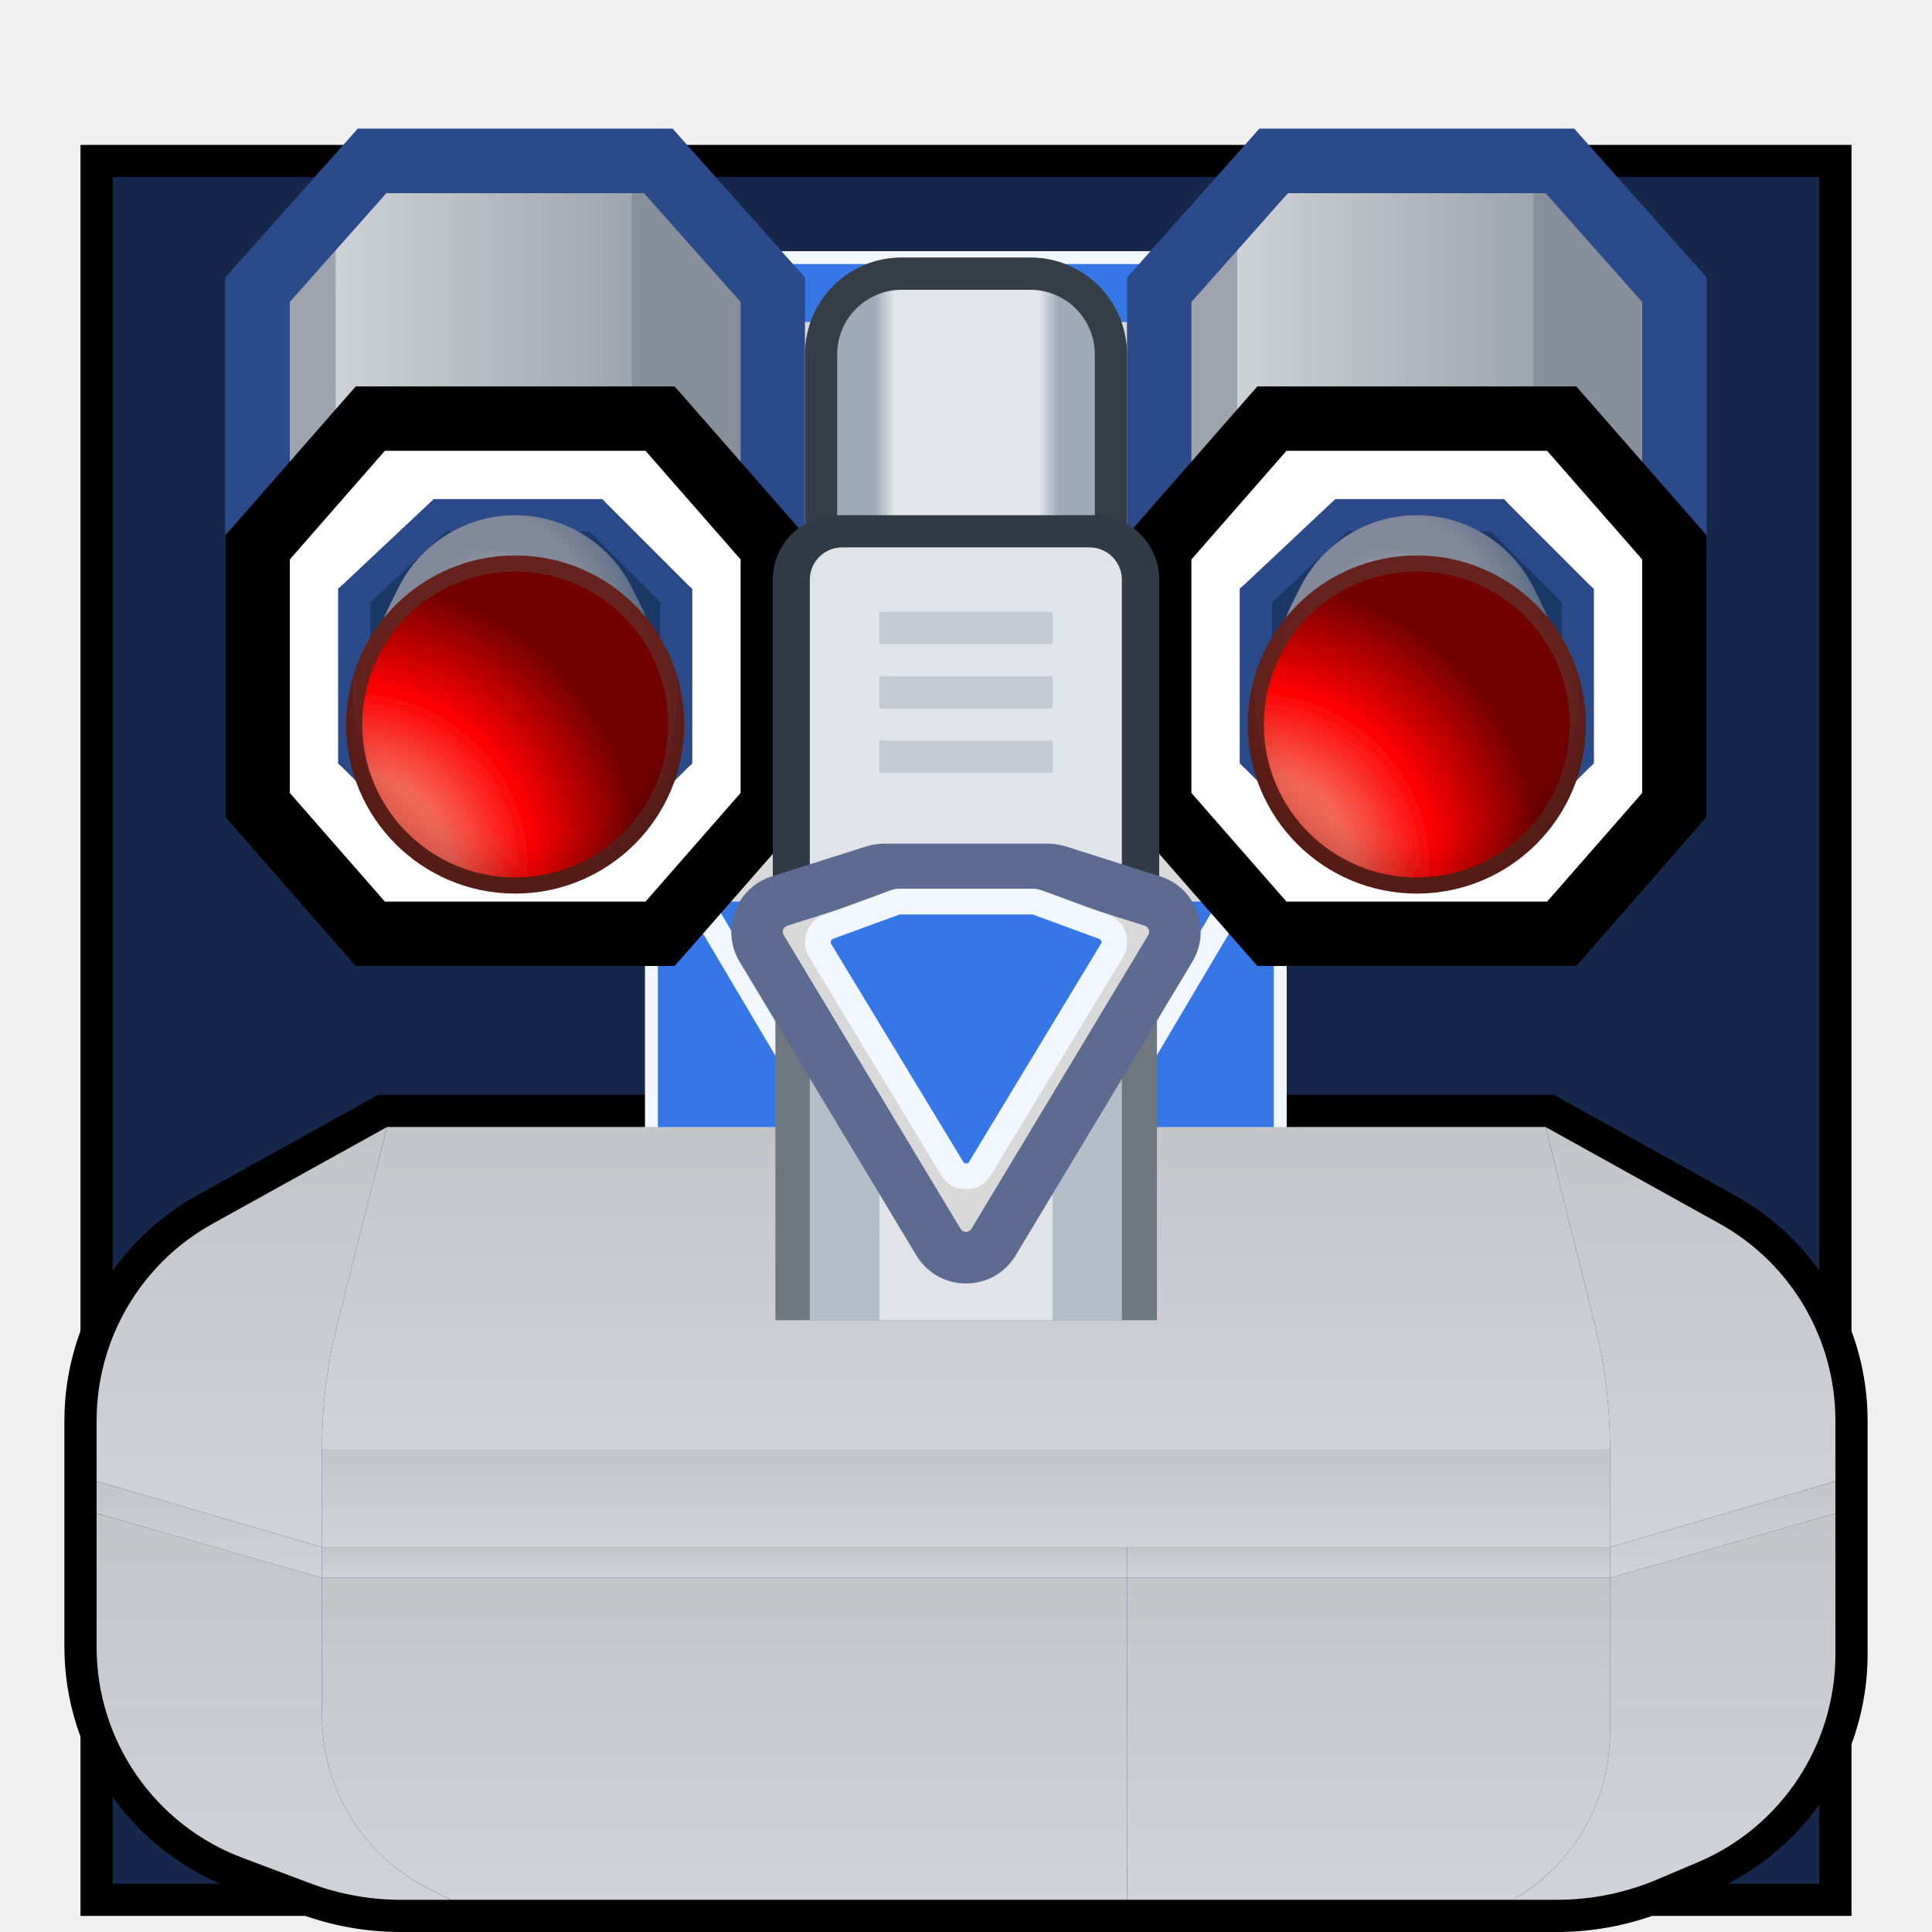
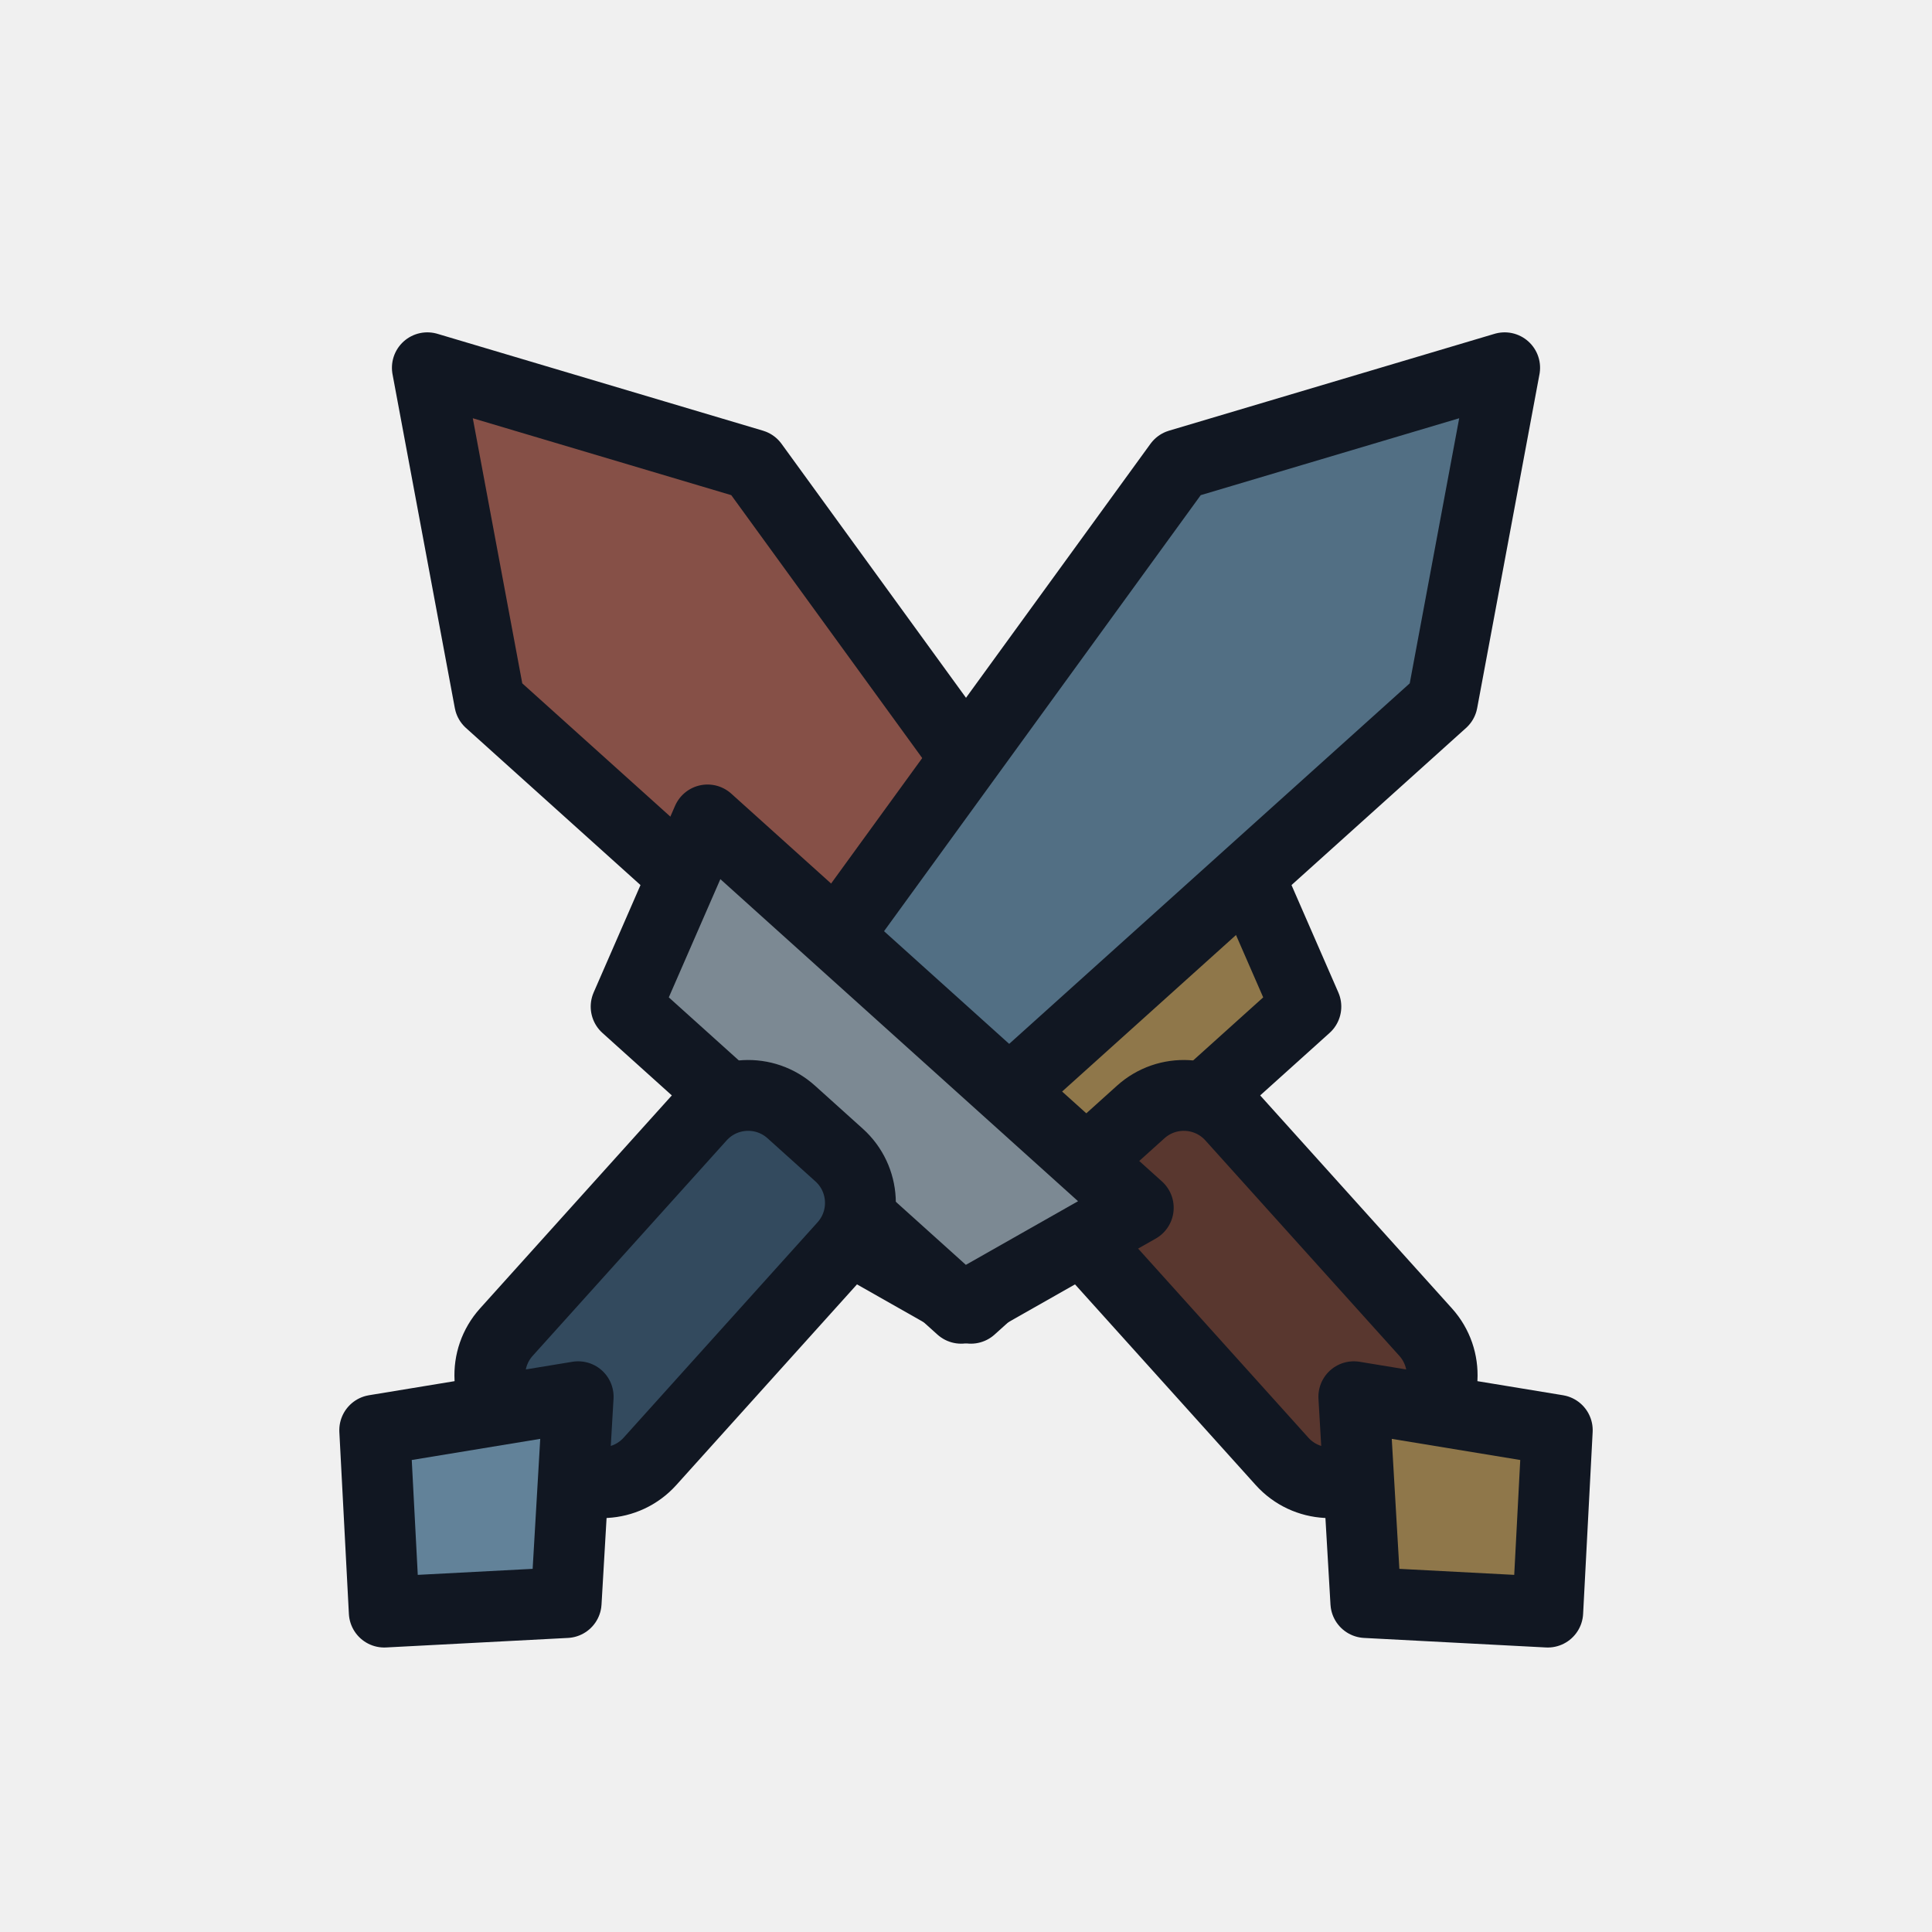
- <svg xmlns="http://www.w3.org/2000/svg" width="60" height="60" viewBox="0 0 60 60">
-   <defs>
-     <clipPath id="clip0">
-       <rect width="60" height="60" />
-     </clipPath>
-     <linearGradient id="grad1" x1="-5.88%" y1="-36.27%" x2="100%" y2="-36.27%" gradientUnits="objectBoundingBox">
-       <stop offset="19.95%" stop-color="#9DA4AE" />
-       <stop offset="20.01%" stop-color="#CED2D6" />
-       <stop offset="74.02%" stop-color="#9DA5AF" />
-       <stop offset="74.19%" stop-color="#868F9A" />
-     </linearGradient>
-     <linearGradient id="grad2" x1="-5.88%" y1="-36.27%" x2="100%" y2="-36.27%" gradientUnits="objectBoundingBox">
-       <stop offset="19.95%" stop-color="#9DA4AE" />
-       <stop offset="20.01%" stop-color="#CED2D6" />
-       <stop offset="74.02%" stop-color="#9DA5AF" />
-       <stop offset="74.19%" stop-color="#868F9A" />
-     </linearGradient>
-     <linearGradient id="grad3" x1="0%" y1="-41.84%" x2="100%" y2="-41.84%" gradientUnits="objectBoundingBox">
-       <stop offset="14.55%" stop-color="#9EAAB8" />
-       <stop offset="22.44%" stop-color="#E3E6EB" />
-       <stop offset="78.21%" stop-color="#E3E6EB" />
-       <stop offset="85.91%" stop-color="#9EAAB8" />
-     </linearGradient>
-     <linearGradient id="grad4" x1="-5.88%" y1="-36.27%" x2="100%" y2="-36.27%" gradientUnits="objectBoundingBox">
-       <stop offset="19.95%" stop-color="#9DA4AE" />
-       <stop offset="20.01%" stop-color="#CED2D6" />
-       <stop offset="74.02%" stop-color="#9DA5AF" />
-       <stop offset="74.19%" stop-color="#868F9A" />
-     </linearGradient>
-     <filter id="fx5">
-       <feGaussianBlur in="SourceAlpha" stdDeviation="0" result="fx5_is_blur" />
-       <feOffset dx="0.5" dy="1.5" result="fx5_is_off" />
-       <feComposite in="SourceAlpha" in2="fx5_is_off" operator="out" result="fx5_is_inv" />
-       <feFlood flood-color="#000000" flood-opacity="0.15" />
-       <feComposite in2="fx5_is_inv" operator="in" result="fx5_is_shadow" />
-       <feComposite in="fx5_is_shadow" in2="SourceGraphic" operator="over" />
-     </filter>
-     <radialGradient id="grad6" cx="41.67%" cy="37.65%" r="66.67%" gradientUnits="objectBoundingBox">
-       <stop offset="0%" stop-color="#B5B9C4" />
-       <stop offset="41.91%" stop-color="#82899A" />
-       <stop offset="55.18%" stop-color="#82899A" />
-       <stop offset="90.64%" stop-color="#4A627C" />
-       <stop offset="100%" stop-color="#2B435D" />
-     </radialGradient>
-     <filter id="fx7">
-       <feGaussianBlur in="SourceAlpha" stdDeviation="0.5" result="fx7_is_blur" />
-       <feOffset dx="0" dy="-1" result="fx7_is_off" />
-       <feComposite in="SourceAlpha" in2="fx7_is_off" operator="out" result="fx7_is_inv" />
-       <feFlood flood-color="#000000" flood-opacity="0.35" />
-       <feComposite in2="fx7_is_inv" operator="in" result="fx7_is_shadow" />
-       <feComposite in="fx7_is_shadow" in2="SourceGraphic" operator="over" />
-     </filter>
-     <radialGradient id="grad8" cx="0%" cy="94.44%" r="88.89%" gradientUnits="objectBoundingBox">
-       <stop offset="33%" stop-color="#F66859" />
-       <stop offset="62.5%" stop-color="#FF0000" />
-       <stop offset="100%" stop-color="#720000" />
-     </radialGradient>
-     <linearGradient id="grad9" x1="-5.88%" y1="-36.27%" x2="100%" y2="-36.27%" gradientUnits="objectBoundingBox">
-       <stop offset="19.95%" stop-color="#9DA4AE" />
-       <stop offset="20.01%" stop-color="#CED2D6" />
-       <stop offset="74.02%" stop-color="#9DA5AF" />
-       <stop offset="74.19%" stop-color="#868F9A" />
-     </linearGradient>
-     <filter id="fx10">
-       <feGaussianBlur in="SourceAlpha" stdDeviation="0" result="fx10_is_blur" />
-       <feOffset dx="0.5" dy="1.5" result="fx10_is_off" />
-       <feComposite in="SourceAlpha" in2="fx10_is_off" operator="out" result="fx10_is_inv" />
-       <feFlood flood-color="#000000" flood-opacity="0.15" />
-       <feComposite in2="fx10_is_inv" operator="in" result="fx10_is_shadow" />
-       <feComposite in="fx10_is_shadow" in2="SourceGraphic" operator="over" />
-     </filter>
-     <radialGradient id="grad11" cx="41.67%" cy="37.65%" r="66.67%" gradientUnits="objectBoundingBox">
-       <stop offset="0%" stop-color="#B5B9C4" />
-       <stop offset="41.91%" stop-color="#82899A" />
-       <stop offset="55.18%" stop-color="#82899A" />
-       <stop offset="90.64%" stop-color="#4A627C" />
-       <stop offset="100%" stop-color="#2B435D" />
-     </radialGradient>
-     <filter id="fx12">
-       <feGaussianBlur in="SourceAlpha" stdDeviation="0.5" result="fx12_is_blur" />
-       <feOffset dx="0" dy="-1" result="fx12_is_off" />
-       <feComposite in="SourceAlpha" in2="fx12_is_off" operator="out" result="fx12_is_inv" />
-       <feFlood flood-color="#000000" flood-opacity="0.35" />
-       <feComposite in2="fx12_is_inv" operator="in" result="fx12_is_shadow" />
-       <feComposite in="fx12_is_shadow" in2="SourceGraphic" operator="over" />
-     </filter>
-     <radialGradient id="grad13" cx="0%" cy="94.44%" r="88.89%" gradientUnits="objectBoundingBox">
-       <stop offset="33%" stop-color="#F66859" />
-       <stop offset="62.5%" stop-color="#FF0000" />
-       <stop offset="100%" stop-color="#720000" />
-     </radialGradient>
-     <linearGradient id="grad14" x1="0%" y1="130.03%" x2="0%" y2="-30.03%" gradientUnits="objectBoundingBox">
-       <stop offset="0%" stop-color="#D6D7DF" />
-       <stop offset="84%" stop-color="#C2C4C8" />
-       <stop offset="84%" stop-color="#C2C4C8" />
-       <stop offset="94%" stop-color="#F1F2F6" />
-     </linearGradient>
-     <linearGradient id="grad15" x1="0%" y1="-41.84%" x2="100%" y2="-41.84%" gradientUnits="objectBoundingBox">
-       <stop offset="14.55%" stop-color="#9EAAB8" />
-       <stop offset="22.44%" stop-color="#E3E6EB" />
-       <stop offset="78.21%" stop-color="#E3E6EB" />
-       <stop offset="85.91%" stop-color="#9EAAB8" />
-     </linearGradient>
-   </defs>
-   <g clip-path="url(#clip0)">
-     <g transform="translate(3, 5)">
-       <rect width="54" height="54" fill="#16274C" stroke="#000000" stroke-width="1" />
-       <g transform="translate(5, 0)">
-         <path d="M3.56 0L12.44 0L16 4L16 20L12.44 24L3.56 24L0 20L0 4L3.56 0Z" fill="url(#grad1)" stroke="#2A4A89" stroke-width="1" />
-         <path d="M3.56 0L3.56 -1L3.11 -1L2.81 -0.66L3.56 0ZM12.44 0L13.19 -0.66L12.89 -1L12.44 -1L12.44 0ZM12.44 24L12.44 25L12.89 25L13.19 24.66L12.44 24ZM3.56 24L2.81 24.66L3.11 25L3.56 25L3.56 24ZM0 4L-0.75 3.34L-1 3.62L-1 4L0 4ZM16 4L17 4L17 3.62L16.75 3.34L16 4ZM0 20L-1 20L-1 20.38L-0.75 20.66L0 20ZM16 20L16.75 20.66L17 20.38L17 20L16 20ZM3.56 1L12.44 1L12.44 -1L3.56 -1L3.56 1ZM12.44 23L3.56 23L3.56 25L12.44 25L12.44 23ZM0.75 4.66L4.3 0.66L2.81 -0.66L-0.75 3.34L0.75 4.66ZM11.7 0.66L15.25 4.66L16.75 3.34L13.19 -0.66L11.7 0.66ZM4.3 23.34L0.75 19.34L-0.75 20.66L2.81 24.66L4.3 23.34ZM1 20L1 4L-1 4L-1 20L1 20ZM15 4L15 20L17 20L17 4L15 4ZM15.25 19.34L11.7 23.34L13.19 24.66L16.75 20.66L15.25 19.34Z" fill="#2A4A89" stroke="none" />
-       </g>
-       <g transform="translate(33, 0)">
-         <path d="M3.56 0L12.44 0L16 4L16 20L12.44 24L3.56 24L0 20L0 4L3.56 0Z" fill="url(#grad2)" stroke="#2A4A89" stroke-width="1" />
-         <path d="M3.56 0L3.56 -1L3.11 -1L2.81 -0.66L3.56 0ZM12.44 0L13.19 -0.66L12.89 -1L12.44 -1L12.44 0ZM12.44 24L12.44 25L12.89 25L13.19 24.66L12.44 24ZM3.56 24L2.81 24.66L3.11 25L3.56 25L3.56 24ZM0 4L-0.75 3.34L-1 3.62L-1 4L0 4ZM16 4L17 4L17 3.62L16.75 3.34L16 4ZM0 20L-1 20L-1 20.38L-0.75 20.66L0 20ZM16 20L16.75 20.66L17 20.38L17 20L16 20ZM3.56 1L12.44 1L12.44 -1L3.56 -1L3.56 1ZM12.44 23L3.56 23L3.56 25L12.44 25L12.44 23ZM0.75 4.66L4.3 0.66L2.81 -0.66L-0.75 3.34L0.75 4.66ZM11.7 0.66L15.25 4.66L16.75 3.34L13.19 -0.66L11.7 0.66ZM4.3 23.34L0.75 19.34L-0.75 20.66L2.81 24.66L4.3 23.34ZM1 20L1 4L-1 4L-1 20L1 20ZM15 4L15 20L17 20L17 4L15 4ZM15.25 19.34L11.7 23.34L13.19 24.66L16.75 20.66L15.25 19.34Z" fill="#2A4A89" stroke="none" />
-       </g>
-       <g transform="translate(0, 30)">
-         <path d="M9 0L3.6 3C1.38 4.23 0 6.58 0 9.12L0 16.15C0 19.07 1.81 21.68 4.54 22.7L6.64 23.49C7.54 23.83 8.49 24 9.45 24L45.36 24C46.44 24 47.51 23.78 48.51 23.35L49.76 22.82C52.33 21.72 54 19.18 54 16.38L54 9.12C54 6.58 52.62 4.23 50.4 3L45 0L9 0Z" fill="#16274C" stroke="#000000" stroke-width="1" />
-         <path d="M3.6 3L4.09 3.87L4.09 3.87L3.6 3ZM9 0L9 -1L8.74 -1L8.51 -0.87L9 0ZM45 0L45.49 -0.87L45.26 -1L45 -1L45 0ZM50.4 3L50.89 2.13L50.89 2.13L50.4 3ZM49.76 22.82L50.15 23.74L50.15 23.74L49.76 22.82ZM48.51 23.35L48.12 22.43L48.12 22.43L48.51 23.35ZM6.64 23.49L6.99 22.55L6.99 22.55L6.64 23.49ZM4.54 22.7L4.19 23.64L4.19 23.64L4.54 22.7ZM4.09 3.87L9.49 0.87L8.51 -0.87L3.11 2.13L4.09 3.87ZM9 1L45 1L45 -1L9 -1L9 1ZM44.51 0.87L49.91 3.87L50.89 2.13L45.49 -0.87L44.51 0.87ZM53 9.12L53 16.38L55 16.38L55 9.12L53 9.12ZM49.36 21.9L48.12 22.43L48.9 24.27L50.15 23.74L49.36 21.9ZM45.36 23L9.45 23L9.45 25L45.36 25L45.36 23ZM6.99 22.55L4.89 21.77L4.19 23.64L6.29 24.43L6.99 22.55ZM1 16.15L1 9.12L-1 9.12L-1 16.15L1 16.15ZM4.89 21.77C2.55 20.89 1 18.65 1 16.15L-1 16.15C-1 19.48 1.07 22.47 4.19 23.64L4.89 21.77ZM9.45 23C8.61 23 7.78 22.85 6.99 22.55L6.29 24.43C7.3 24.81 8.37 25 9.45 25L9.45 23ZM53 16.38C53 18.78 51.57 20.95 49.36 21.9L50.15 23.74C53.09 22.48 55 19.58 55 16.38L53 16.38ZM49.91 3.87C51.82 4.93 53 6.94 53 9.12L55 9.12C55 6.21 53.42 3.54 50.89 2.13L49.91 3.87ZM48.12 22.43C47.24 22.81 46.31 23 45.36 23L45.36 25C46.58 25 47.78 24.75 48.9 24.27L48.12 22.43ZM3.11 2.13C0.58 3.54 -1 6.21 -1 9.12L1 9.12C1 6.94 2.18 4.93 4.09 3.87L3.11 2.13Z" fill="#000000" stroke="none" />
-       </g>
-       <g transform="translate(17.23, 3)">
-         <rect width="19.53" height="33.52" fill="#3577E7" stroke="#F2F6FE" stroke-width="0.4" />
-         <g transform="translate(3.84, 21)">
-           <path d="M0 0L11.85 0L11.85 12L0 12L0 0Z" fill="#6F7780" />
-         </g>
-         <g transform="translate(4.77, 0)">
-           <path d="M0 3C0 1.34 1.34 0 3 0L7 0C8.66 0 10 1.34 10 3L10 15L0 15L0 3Z" fill="#6F7780" />
-         </g>
-         <g transform="translate(5.77, 1)">
-           <path d="M0 2C0 0.9 0.9 0 2 0L6 0C7.1 0 8 0.9 8 2L8 11L0 11L0 2Z" fill="url(#grad3)" />
-         </g>
-         <g transform="translate(4.92, 23)">
-           <rect width="9.69" height="10" fill="#B4BEC9" />
-         </g>
-         <g transform="translate(7.07, 23)">
-           <rect width="5.38" height="10" fill="#E0E3E8" />
-         </g>
-         <g transform="translate(3.84, 8)">
-           <path d="M0 2C0 0.9 0.9 0 2 0L9.85 0C10.95 0 11.85 0.9 11.85 2L11.85 15L0 15L0 2Z" fill="#6F7780" />
-         </g>
-         <g transform="translate(4.92, 9)">
-           <path d="M0 1C0 0.45 0.45 0 1 0L8.69 0C9.24 0 9.69 0.45 9.69 1L9.69 15L0 15L0 1Z" fill="#E0E3E8" />
-         </g>
-         <g transform="translate(7.07, 11)">
-           <rect width="5.38" height="1" fill="#C3CAD3" />
-         </g>
-         <g transform="translate(7.07, 13)">
-           <rect width="5.38" height="1" fill="#C3CAD3" />
-         </g>
-         <g transform="translate(7.07, 15)">
-           <rect width="5.38" height="1" fill="#C3CAD3" />
-         </g>
-         <g transform="translate(2.77, 19) rotate(-180, 7, 6.5)">
-           <path d="M6.14 1.42C6.53 0.78 7.47 0.78 7.86 1.42L13.35 10.55C13.68 11.1 13.41 11.82 12.79 12.02L9.84 12.95C9.74 12.98 9.64 13 9.54 13L4.46 13C4.36 13 4.26 12.98 4.16 12.95L1.21 12.02C0.59 11.82 0.32 11.1 0.65 10.55L6.14 1.42Z" fill="#D9D9D9" stroke="#5D6B91" stroke-width="0.8" />
-           <path d="M4.16 12.95L4.4 12.19L4.16 12.95ZM9.84 12.95L9.6 12.19L9.84 12.95ZM0.65 10.55L-0.03 10.13L0.65 10.55ZM6.14 1.42L5.46 1.01L6.14 1.42ZM7.17 1.84L12.66 10.96L14.03 10.13L8.54 1.01L7.17 1.84ZM1.34 10.96L6.83 1.84L5.46 1.01L-0.03 10.13L1.34 10.96ZM9.54 12.2L4.46 12.2L4.46 13.8L9.54 13.8L9.54 12.2ZM12.55 11.25L9.6 12.19L10.08 13.72L13.04 12.78L12.55 11.25ZM4.4 12.19L1.45 11.25L0.96 12.78L3.92 13.72L4.4 12.19ZM4.46 12.2C4.44 12.2 4.42 12.2 4.4 12.19L3.92 13.72C4.09 13.77 4.28 13.8 4.46 13.8L4.46 12.2ZM9.54 13.8C9.72 13.8 9.91 13.77 10.08 13.72L9.6 12.19C9.58 12.2 9.56 12.2 9.54 12.2L9.54 13.8ZM-0.03 10.13C-0.63 11.13 -0.14 12.43 0.96 12.78L1.45 11.25C1.33 11.21 1.27 11.07 1.34 10.96L-0.03 10.13ZM12.66 10.96C12.73 11.07 12.67 11.21 12.55 11.25L13.04 12.78C14.14 12.43 14.63 11.13 14.03 10.13L12.66 10.96ZM8.54 1.01C7.84 -0.15 6.16 -0.15 5.46 1.01L6.83 1.84C6.91 1.71 7.09 1.71 7.17 1.84L8.54 1.01Z" fill="#5D6B91" stroke="none" />
-         </g>
-         <g transform="translate(-0.23, 15) rotate(-180, 10, 9.5)">
-           <path d="M9.57 0.73C9.76 0.4 10.24 0.4 10.43 0.73L19.7 16.38C19.86 16.64 19.73 16.99 19.44 17.1L14.53 18.97C14.47 18.99 14.41 19 14.35 19L5.65 19C5.59 19 5.53 18.99 5.47 18.97L0.56 17.1C0.27 16.99 0.14 16.64 0.3 16.38L9.57 0.73Z" fill="#3577E7" stroke="#F2F6FE" stroke-width="0.4" />
-           <path d="M5.47 18.97L5.61 18.59L5.47 18.97ZM14.53 18.97L14.67 19.34L14.53 18.97ZM0.3 16.38L-0.04 16.17L0.3 16.38ZM0.56 17.1L0.7 16.73L0.56 17.1ZM19.7 16.38L20.04 16.17L19.7 16.38ZM19.44 17.1L19.3 16.73L19.44 17.1ZM10.43 0.73L10.09 0.93L10.43 0.73ZM10.09 0.93L19.35 16.58L20.04 16.17L10.77 0.52L10.09 0.93ZM0.65 16.58L9.91 0.93L9.23 0.52L-0.04 16.17L0.65 16.58ZM19.3 16.73L14.39 18.59L14.67 19.34L19.59 17.47L19.3 16.73ZM14.35 18.6L5.65 18.6L5.65 19.4L14.35 19.4L14.35 18.6ZM5.61 18.59L0.7 16.73L0.41 17.47L5.33 19.34L5.61 18.59ZM5.65 18.6C5.64 18.6 5.62 18.6 5.61 18.59L5.33 19.34C5.43 19.38 5.54 19.4 5.65 19.4L5.65 18.6ZM14.39 18.59C14.38 18.6 14.36 18.6 14.35 18.6L14.35 19.4C14.46 19.4 14.57 19.38 14.67 19.34L14.39 18.59ZM-0.04 16.17C-0.33 16.65 -0.11 17.28 0.41 17.47L0.7 16.73C0.64 16.7 0.62 16.63 0.65 16.58L-0.04 16.17ZM19.35 16.58C19.38 16.63 19.36 16.7 19.3 16.73L19.59 17.47C20.11 17.28 20.33 16.65 20.04 16.17L19.35 16.58ZM10.77 0.52C10.43 -0.07 9.57 -0.07 9.23 0.52L9.91 0.93C9.95 0.87 10.05 0.87 10.09 0.93L10.77 0.52Z" fill="#F2F6FE" stroke="none" />
-         </g>
-       </g>
-       <g transform="translate(15, 5)">
-         <rect width="24" height="18" fill="#D9D9D9" />
-       </g>
+ <svg xmlns="http://www.w3.org/2000/svg" width="60" height="60" viewBox="0 0 60 60" fill="none">
+   <g stroke="#111722" stroke-width="2.2" stroke-linejoin="round">
+     <g transform="rotate(-42 30 30)">
+       <path d="M30 5L35.5 14L33.5 33H26.5L24.5 14L30 5Z" fill="#865047" />
+       <path d="M21 32H39L37 38H23L21 32Z" fill="#8F774A" />
+       <rect x="27" y="37" width="6" height="13" rx="2" fill="#59372F" />
+       <path d="M30 48L34 53L30 57L26 53L30 48Z" fill="#8F774A" />
    </g>
-     <g transform="translate(8, 5)">
-       <g>
-         <path d="M3.56 0L12.44 0L16 4L16 20L12.44 24L3.56 24L0 20L0 4L3.56 0Z" fill="url(#grad4)" stroke="#2A4A89" stroke-width="1" />
-         <path d="M3.56 0L3.56 -1L3.11 -1L2.81 -0.66L3.56 0ZM12.44 0L13.19 -0.66L12.89 -1L12.44 -1L12.44 0ZM12.44 24L12.44 25L12.89 25L13.19 24.66L12.44 24ZM3.56 24L2.81 24.66L3.11 25L3.56 25L3.56 24ZM0 4L-0.75 3.34L-1 3.62L-1 4L0 4ZM16 4L17 4L17 3.62L16.75 3.34L16 4ZM0 20L-1 20L-1 20.38L-0.75 20.66L0 20ZM16 20L16.75 20.66L17 20.38L17 20L16 20ZM3.56 1L12.44 1L12.44 -1L3.56 -1L3.56 1ZM12.44 23L3.56 23L3.56 25L12.44 25L12.44 23ZM0.75 4.66L4.3 0.66L2.81 -0.66L-0.75 3.34L0.75 4.66ZM11.7 0.66L15.25 4.66L16.75 3.34L13.19 -0.66L11.7 0.66ZM4.3 23.34L0.75 19.34L-0.75 20.66L2.81 24.66L4.3 23.34ZM1 20L1 4L-1 4L-1 20L1 20ZM15 4L15 20L17 20L17 4L15 4ZM15.25 19.34L11.7 23.34L13.19 24.66L16.75 20.66L15.25 19.34Z" fill="#2A4A89" stroke="none" />
-       </g>
-       <g transform="translate(0, 8)" filter="url(#fx5)">
-         <path d="M3.5 0L12.5 0L16 4L16 12L12.5 16L3.5 16L0 12L0 4L3.5 0Z" fill="#FFFFFF" stroke="#000000" stroke-width="1" />
-         <path d="M3.5 0L3.5 -1L3.05 -1L2.75 -0.66L3.5 0ZM12.5 0L13.25 -0.66L12.95 -1L12.5 -1L12.5 0ZM12.5 16L12.5 17L12.95 17L13.25 16.66L12.5 16ZM3.5 16L2.75 16.66L3.05 17L3.5 17L3.5 16ZM0 4L-0.75 3.34L-1 3.62L-1 4L0 4ZM16 4L17 4L17 3.62L16.75 3.34L16 4ZM0 12L-1 12L-1 12.38L-0.75 12.66L0 12ZM16 12L16.75 12.66L17 12.38L17 12L16 12ZM3.5 1L12.5 1L12.5 -1L3.5 -1L3.5 1ZM12.5 15L3.5 15L3.5 17L12.5 17L12.5 15ZM0.75 4.66L4.25 0.66L2.75 -0.66L-0.75 3.34L0.75 4.66ZM11.75 0.66L15.25 4.66L16.75 3.34L13.25 -0.66L11.75 0.66ZM4.25 15.34L0.75 11.34L-0.75 12.66L2.75 16.66L4.25 15.34ZM1 12L1 4L-1 4L-1 12L1 12ZM15 4L15 12L17 12L17 4L15 4ZM15.25 11.34L11.75 15.34L13.25 16.66L16.75 12.66L15.25 11.34Z" fill="#000000" stroke="none" />
-       </g>
-       <g transform="translate(3, 11)">
-         <path d="M2.67 0L7.5 0L10 2.5L10 7.5L7.5 10L2.5 10L0 7.5L0 2.5L2.67 0Z" fill="#1C3867" stroke="#2A4A89" stroke-width="0.5" />
-         <path d="M2.67 0L2.67 -0.5L2.47 -0.5L2.32 -0.36L2.67 0ZM7.5 0L7.85 -0.35L7.71 -0.5L7.5 -0.5L7.5 0ZM7.5 10L7.5 10.5L7.71 10.5L7.85 10.35L7.5 10ZM2.5 10L2.15 10.35L2.29 10.5L2.5 10.5L2.5 10ZM0 2.5L-0.34 2.14L-0.5 2.28L-0.5 2.5L0 2.5ZM10 2.5L10.5 2.5L10.5 2.29L10.35 2.15L10 2.5ZM0 7.5L-0.5 7.5L-0.5 7.71L-0.35 7.85L0 7.5ZM10 7.5L10.35 7.85L10.5 7.71L10.5 7.5L10 7.5ZM2.67 0.5L7.5 0.5L7.5 -0.5L2.67 -0.5L2.67 0.5ZM7.5 9.5L2.5 9.5L2.5 10.5L7.5 10.5L7.5 9.5ZM0.34 2.86L3.01 0.36L2.32 -0.36L-0.34 2.14L0.34 2.86ZM7.15 0.35L9.65 2.85L10.35 2.15L7.85 -0.35L7.15 0.35ZM2.85 9.65L0.35 7.15L-0.35 7.85L2.15 10.35L2.85 9.65ZM0.5 7.5L0.5 2.5L-0.5 2.5L-0.5 7.5L0.5 7.5ZM9.5 2.5L9.5 7.5L10.5 7.5L10.5 2.5L9.5 2.5ZM9.65 7.15L7.15 9.65L7.85 10.35L10.35 7.85L9.65 7.15Z" fill="#2A4A89" stroke="none" />
-       </g>
-       <g transform="translate(3, 11)">
-         <path d="M1.38 2.24C2.07 0.87 3.47 0 5 0L5 0C6.53 0 7.93 0.87 8.62 2.24L8.88 2.76C9.59 4.17 9.59 5.83 8.88 7.24L8.62 7.76C7.93 9.13 6.53 10 5 10L5 10C3.47 10 2.07 9.13 1.38 7.76L1.12 7.24C0.41 5.83 0.41 4.17 1.12 2.76L1.38 2.24Z" fill="url(#grad6)" />
-       </g>
-       <g transform="translate(3, 12.5)" filter="url(#fx7)">
-         <path d="M0 5A5 5 0 1 1 10 5A5 5 0 1 1 0 5Z" fill="url(#grad8)" stroke="#66231A" stroke-width="0.5" />
-       </g>
-     </g>
-     <g transform="translate(36, 5)">
-       <g>
-         <path d="M3.56 0L12.44 0L16 4L16 20L12.44 24L3.56 24L0 20L0 4L3.56 0Z" fill="url(#grad9)" stroke="#2A4A89" stroke-width="1" />
-         <path d="M3.56 0L3.56 -1L3.11 -1L2.81 -0.66L3.56 0ZM12.44 0L13.19 -0.66L12.89 -1L12.44 -1L12.44 0ZM12.44 24L12.44 25L12.89 25L13.19 24.66L12.44 24ZM3.56 24L2.81 24.66L3.11 25L3.56 25L3.56 24ZM0 4L-0.75 3.34L-1 3.62L-1 4L0 4ZM16 4L17 4L17 3.62L16.75 3.34L16 4ZM0 20L-1 20L-1 20.38L-0.75 20.66L0 20ZM16 20L16.75 20.66L17 20.38L17 20L16 20ZM3.56 1L12.44 1L12.44 -1L3.56 -1L3.56 1ZM12.44 23L3.56 23L3.56 25L12.44 25L12.44 23ZM0.75 4.66L4.3 0.66L2.81 -0.66L-0.75 3.34L0.75 4.66ZM11.7 0.66L15.25 4.66L16.75 3.34L13.19 -0.66L11.7 0.66ZM4.3 23.34L0.75 19.34L-0.75 20.66L2.81 24.66L4.3 23.34ZM1 20L1 4L-1 4L-1 20L1 20ZM15 4L15 20L17 20L17 4L15 4ZM15.25 19.34L11.7 23.34L13.19 24.66L16.75 20.66L15.25 19.34Z" fill="#2A4A89" stroke="none" />
-       </g>
-       <g transform="translate(0, 8)" filter="url(#fx10)">
-         <path d="M3.5 0L12.5 0L16 4L16 12L12.5 16L3.5 16L0 12L0 4L3.5 0Z" fill="#FFFFFF" stroke="#000000" stroke-width="1" />
-         <path d="M3.5 0L3.5 -1L3.05 -1L2.75 -0.66L3.5 0ZM12.5 0L13.25 -0.66L12.95 -1L12.5 -1L12.5 0ZM12.5 16L12.5 17L12.95 17L13.25 16.66L12.5 16ZM3.5 16L2.75 16.66L3.05 17L3.5 17L3.5 16ZM0 4L-0.75 3.34L-1 3.62L-1 4L0 4ZM16 4L17 4L17 3.62L16.75 3.34L16 4ZM0 12L-1 12L-1 12.38L-0.75 12.66L0 12ZM16 12L16.75 12.66L17 12.38L17 12L16 12ZM3.5 1L12.5 1L12.5 -1L3.5 -1L3.5 1ZM12.5 15L3.5 15L3.5 17L12.5 17L12.5 15ZM0.75 4.66L4.25 0.66L2.75 -0.66L-0.75 3.34L0.75 4.66ZM11.75 0.66L15.25 4.66L16.75 3.34L13.25 -0.66L11.75 0.66ZM4.25 15.34L0.75 11.34L-0.75 12.66L2.75 16.66L4.25 15.34ZM1 12L1 4L-1 4L-1 12L1 12ZM15 4L15 12L17 12L17 4L15 4ZM15.25 11.34L11.75 15.34L13.25 16.66L16.75 12.66L15.25 11.34Z" fill="#000000" stroke="none" />
-       </g>
-       <g transform="translate(3, 11)">
-         <path d="M2.67 0L7.5 0L10 2.5L10 7.5L7.5 10L2.5 10L0 7.5L0 2.5L2.67 0Z" fill="#1C3867" stroke="#2A4A89" stroke-width="0.5" />
-         <path d="M2.67 0L2.67 -0.5L2.47 -0.5L2.32 -0.36L2.67 0ZM7.5 0L7.85 -0.35L7.71 -0.5L7.5 -0.5L7.5 0ZM7.5 10L7.5 10.5L7.71 10.5L7.85 10.35L7.5 10ZM2.5 10L2.15 10.35L2.29 10.5L2.5 10.5L2.5 10ZM0 2.5L-0.34 2.14L-0.5 2.28L-0.5 2.5L0 2.5ZM10 2.5L10.5 2.5L10.5 2.29L10.35 2.15L10 2.5ZM0 7.5L-0.5 7.5L-0.5 7.71L-0.35 7.85L0 7.5ZM10 7.5L10.35 7.85L10.5 7.71L10.5 7.5L10 7.5ZM2.67 0.5L7.5 0.5L7.5 -0.5L2.67 -0.5L2.67 0.5ZM7.5 9.5L2.5 9.5L2.5 10.5L7.5 10.5L7.5 9.5ZM0.34 2.86L3.01 0.36L2.32 -0.36L-0.34 2.14L0.34 2.86ZM7.15 0.35L9.65 2.85L10.35 2.15L7.85 -0.35L7.15 0.35ZM2.85 9.65L0.35 7.15L-0.35 7.85L2.15 10.35L2.85 9.65ZM0.5 7.5L0.5 2.5L-0.5 2.5L-0.5 7.5L0.5 7.5ZM9.5 2.5L9.5 7.5L10.5 7.5L10.5 2.5L9.5 2.5ZM9.65 7.15L7.15 9.65L7.85 10.35L10.35 7.85L9.65 7.15Z" fill="#2A4A89" stroke="none" />
-       </g>
-       <g transform="translate(3, 11)">
-         <path d="M1.38 2.24C2.07 0.87 3.47 0 5 0L5 0C6.53 0 7.93 0.87 8.62 2.24L8.88 2.76C9.59 4.17 9.59 5.83 8.88 7.24L8.62 7.76C7.93 9.13 6.53 10 5 10L5 10C3.47 10 2.07 9.13 1.38 7.76L1.12 7.24C0.41 5.83 0.41 4.17 1.12 2.76L1.38 2.24Z" fill="url(#grad11)" />
-       </g>
-       <g transform="translate(3, 12.5)" filter="url(#fx12)">
-         <path d="M0 5A5 5 0 1 1 10 5A5 5 0 1 1 0 5Z" fill="url(#grad13)" stroke="#66231A" stroke-width="0.5" />
-       </g>
-     </g>
-     <g transform="translate(3, 35)">
-       <path d="M9.02 0L3.61 3C1.38 4.23 0 6.58 0 9.12L0 11L7 13.05L7 10L7 10C7 8.67 7.16 7.35 7.49 6.06L9.02 0Z" fill="url(#grad14)" />
-       <path d="M45 0L9.02 0L7.49 6.06C7.16 7.35 7 8.67 7 10L7 10L47 10L47 10C47 8.67 46.84 7.35 46.51 6.06L45 0Z" fill="url(#grad14)" />
-       <path d="M7 13.05L32 13.05L47 13.05L47 10L7 10L7 13.05Z" fill="url(#grad14)" />
-       <path d="M54 9.12C54 6.58 52.62 4.23 50.4 3L45 0L46.51 6.06C46.84 7.35 47 8.67 47 10L47 10L47 13.05L54 11L54 9.12Z" fill="url(#grad14)" />
-       <path d="M9.45 24C8.49 24 7.54 23.83 6.64 23.49L4.54 22.7C1.81 21.68 0 19.07 0 16.15L0 12L7 14L7 18.29C7 20.56 8.28 22.64 10.32 23.66L11 24L9.45 24Z" fill="url(#grad14)" />
-       <path d="M10.32 23.66C8.28 22.64 7 20.56 7 18.29L7 14L32 14L32 24L11 24L10.32 23.66Z" fill="url(#grad14)" />
-       <path d="M47 14L47 18.79C47 20.8 46 22.67 44.33 23.78L44 24L32 24L32 14L47 14Z" fill="url(#grad14)" />
-       <path d="M54 16.38C54 19.18 52.33 21.72 49.76 22.82L48.51 23.35C47.51 23.78 46.44 24 45.36 24L44 24L44.33 23.78C46 22.67 47 20.8 47 18.79L47 14L54 12L54 16.38Z" fill="url(#grad14)" />
-       <path d="M54 11L47 13.05L47 14L54 12L54 11Z" fill="url(#grad14)" />
-       <path d="M47 13.05L32 13.05L32 14L47 14L47 13.05Z" fill="url(#grad14)" />
-       <path d="M32 13.05L7 13.05L7 14L32 14L32 13.05Z" fill="url(#grad14)" />
-       <path d="M7 13.05L0 11L0 12L7 14L7 13.05Z" fill="url(#grad14)" />
-     </g>
-     <g transform="translate(23, 8)">
-       <g transform="translate(1.08, 21)">
-         <path d="M0 0L11.85 0L11.85 12L0 12L0 0Z" fill="#6F7780" />
-       </g>
-       <g transform="translate(2, 0)">
-         <path d="M0 3C0 1.34 1.34 0 3 0L7 0C8.66 0 10 1.34 10 3L10 15L0 15L0 3Z" fill="#353D47" />
-       </g>
-       <g transform="translate(3, 1)">
-         <path d="M0 2C0 0.9 0.9 0 2 0L6 0C7.1 0 8 0.9 8 2L8 11L0 11L0 2Z" fill="url(#grad15)" />
-       </g>
-       <g transform="translate(2.15, 23)">
-         <rect width="9.69" height="10" fill="#B4BEC9" />
-       </g>
-       <g transform="translate(4.31, 23)">
-         <rect width="5.38" height="10" fill="#E0E3E8" />
-       </g>
-       <g transform="translate(1, 8)">
-         <path d="M0 2C0 0.9 0.9 0 2 0L10 0C11.1 0 12 0.9 12 2L12 15L0 15L0 2Z" fill="#313B45" />
-       </g>
-       <g transform="translate(2.15, 9)">
-         <path d="M0 1C0 0.45 0.45 0 1 0L8.69 0C9.24 0 9.69 0.45 9.69 1L9.69 15L0 15L0 1Z" fill="#E0E3E8" />
-       </g>
-       <g transform="translate(4.31, 11)">
-         <rect width="5.38" height="1" fill="#C3CAD3" />
-       </g>
-       <g transform="translate(4.31, 13)">
-         <rect width="5.38" height="1" fill="#C3CAD3" />
-       </g>
-       <g transform="translate(4.31, 15)">
-         <rect width="5.38" height="1" fill="#C3CAD3" />
-       </g>
-       <g transform="translate(0, 19) rotate(-180, 7, 6.5)">
-         <path d="M6.14 1.42C6.53 0.78 7.47 0.78 7.86 1.42L13.35 10.55C13.68 11.1 13.41 11.82 12.79 12.02L9.84 12.95C9.74 12.98 9.64 13 9.54 13L4.46 13C4.36 13 4.26 12.98 4.16 12.95L1.21 12.02C0.59 11.82 0.32 11.1 0.65 10.55L6.14 1.42Z" fill="#D9D9D9" stroke="#5D6B91" stroke-width="0.8" />
-         <path d="M4.16 12.95L4.4 12.19L4.16 12.95ZM9.84 12.95L9.6 12.19L9.84 12.95ZM0.65 10.55L-0.03 10.13L0.65 10.55ZM6.14 1.42L5.46 1.01L6.14 1.42ZM7.17 1.84L12.66 10.96L14.03 10.13L8.54 1.01L7.17 1.84ZM1.34 10.96L6.83 1.84L5.46 1.01L-0.03 10.13L1.34 10.96ZM9.54 12.2L4.46 12.2L4.46 13.8L9.54 13.8L9.54 12.2ZM12.55 11.25L9.6 12.19L10.08 13.72L13.04 12.78L12.55 11.25ZM4.4 12.19L1.45 11.25L0.96 12.78L3.92 13.72L4.4 12.19ZM4.46 12.2C4.44 12.2 4.42 12.2 4.4 12.19L3.92 13.72C4.09 13.77 4.28 13.8 4.46 13.8L4.46 12.2ZM9.54 13.8C9.72 13.8 9.91 13.77 10.08 13.72L9.6 12.19C9.58 12.2 9.56 12.2 9.54 12.2L9.54 13.8ZM-0.03 10.13C-0.63 11.13 -0.14 12.43 0.96 12.78L1.45 11.25C1.33 11.21 1.27 11.07 1.34 10.96L-0.03 10.13ZM12.66 10.96C12.73 11.07 12.67 11.21 12.55 11.25L13.04 12.78C14.14 12.43 14.63 11.13 14.03 10.13L12.66 10.96ZM8.54 1.01C7.84 -0.15 6.16 -0.15 5.46 1.01L6.83 1.84C6.91 1.71 7.09 1.71 7.17 1.84L8.54 1.01Z" fill="#5D6B91" stroke="none" />
-       </g>
-       <g transform="translate(2.15, 20) rotate(-180, 4.85, 4.5)">
-         <path d="M4.42 0.71C4.61 0.38 5.08 0.38 5.27 0.71L9.38 7.48C9.54 7.75 9.42 8.1 9.13 8.21L7.08 8.97C7.03 8.99 6.97 9 6.91 9L2.78 9C2.72 9 2.66 8.99 2.61 8.97L0.57 8.21C0.27 8.1 0.15 7.75 0.31 7.48L4.42 0.71Z" fill="#3577E7" stroke="#F2F6FE" stroke-width="0.4" />
-         <path d="M2.61 8.97L2.75 8.59L2.61 8.97ZM7.08 8.97L7.22 9.34L7.08 8.97ZM0.57 8.21L0.43 8.59L0.57 8.21ZM9.38 7.48L9.72 7.28L9.38 7.48ZM5.27 0.71L4.93 0.91L5.27 0.71ZM4.42 0.71L4.76 0.91L4.42 0.71ZM4.93 0.91L9.04 7.69L9.72 7.28L5.62 0.5L4.93 0.91ZM0.66 7.69L4.76 0.91L4.08 0.5L-0.03 7.28L0.66 7.69ZM8.99 7.84L6.94 8.59L7.22 9.34L9.26 8.59L8.99 7.84ZM6.91 8.6L2.78 8.6L2.78 9.4L6.91 9.4L6.91 8.6ZM2.75 8.59L0.71 7.84L0.43 8.59L2.47 9.34L2.75 8.59ZM2.78 8.6C2.77 8.6 2.76 8.6 2.75 8.59L2.47 9.34C2.57 9.38 2.68 9.4 2.78 9.4L2.78 8.6ZM6.94 8.59C6.93 8.6 6.92 8.6 6.91 8.6L6.91 9.4C7.02 9.4 7.12 9.38 7.22 9.34L6.94 8.59ZM-0.03 7.28C-0.32 7.76 -0.1 8.39 0.43 8.59L0.71 7.84C0.65 7.81 0.62 7.74 0.66 7.69L-0.03 7.28ZM9.04 7.69C9.07 7.74 9.04 7.81 8.99 7.84L9.26 8.59C9.79 8.39 10.01 7.76 9.72 7.28L9.04 7.69ZM5.62 0.5C5.27 -0.08 4.43 -0.08 4.08 0.5L4.76 0.91C4.8 0.85 4.89 0.85 4.93 0.91L5.62 0.5Z" fill="#F2F6FE" stroke="none" />
-       </g>
+     <g transform="rotate(42 30 30)">
+       <path d="M30 5L35.5 14L33.5 33H26.5L24.5 14L30 5Z" fill="#526F84" />
+       <path d="M21 32H39L37 38H23L21 32Z" fill="#7C8993" />
+       <rect x="27" y="37" width="6" height="13" rx="2" fill="#334A5E" />
+       <path d="M30 48L34 53L30 57L26 53L30 48Z" fill="#628299" />
    </g>
  </g>
</svg>
